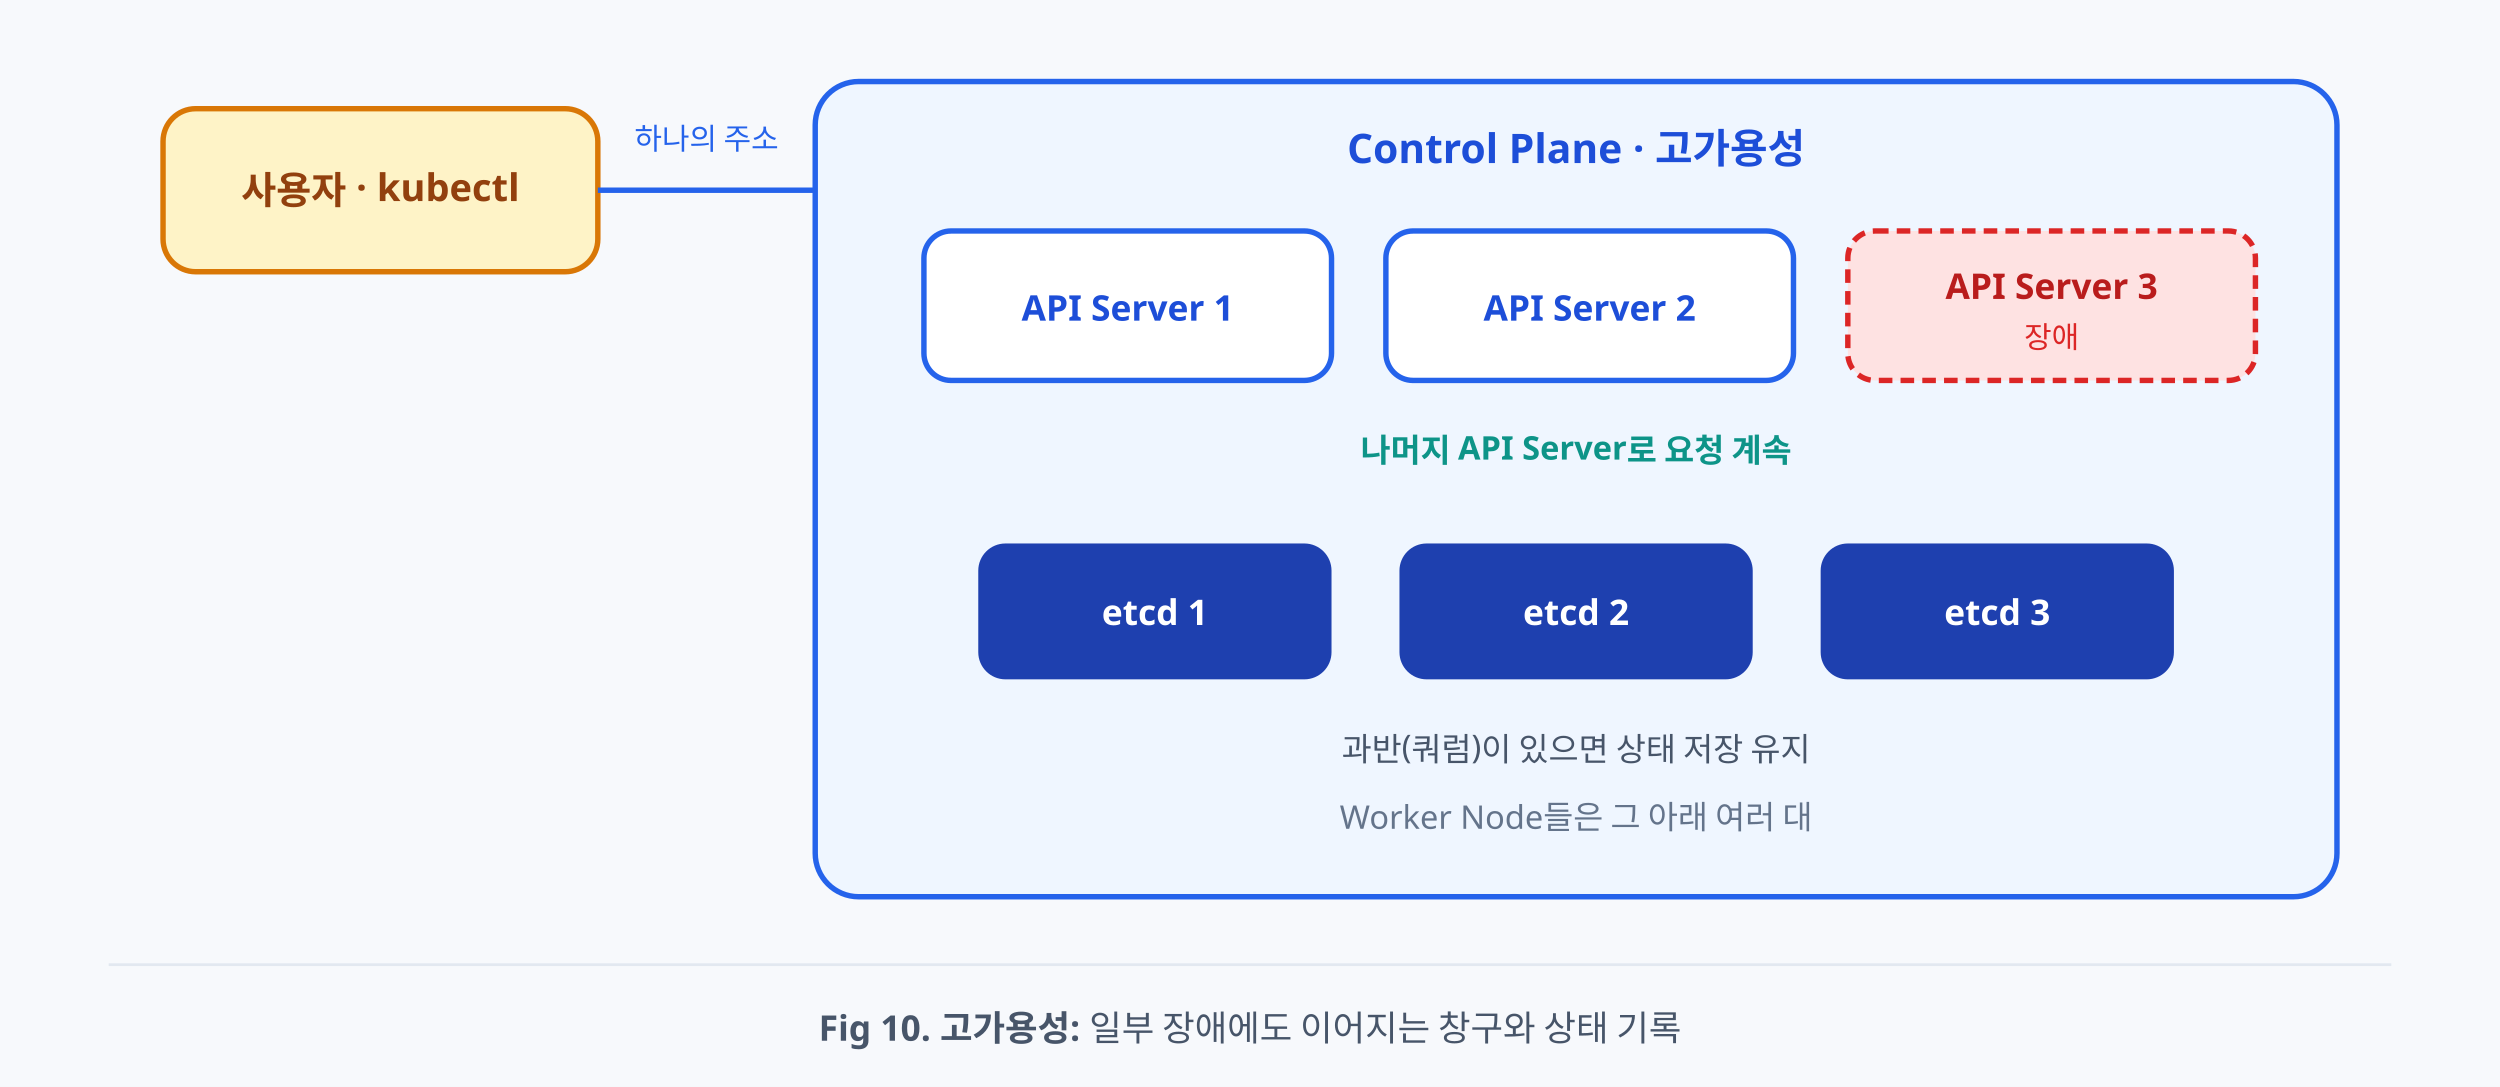
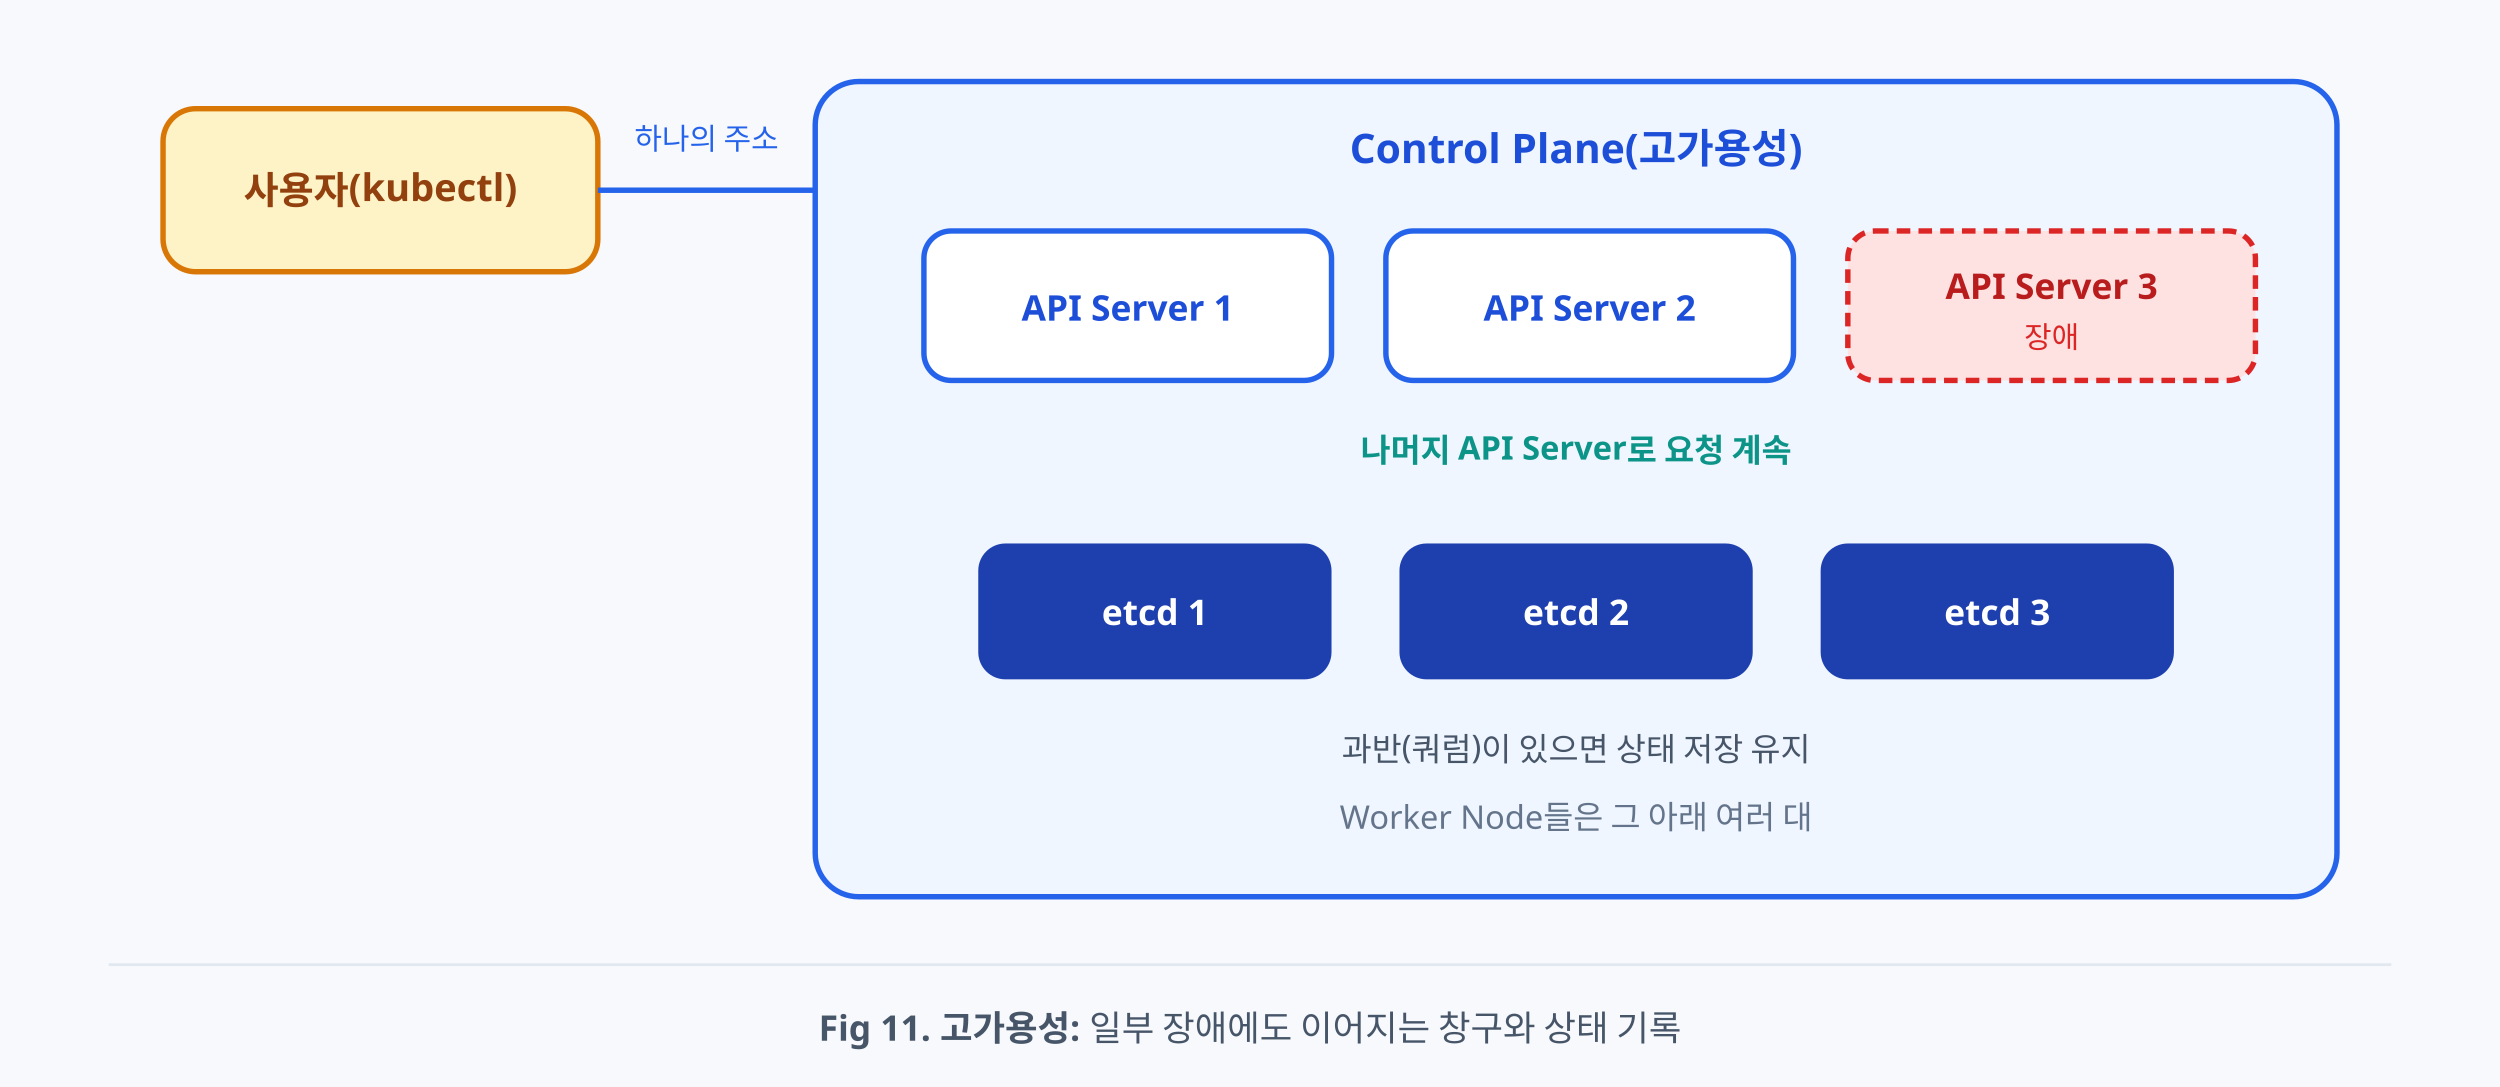
<svg xmlns="http://www.w3.org/2000/svg" width="920" height="400" viewBox="0 0 920 400">
  <rect width="920" height="400" fill="#F7F9FC" />
  <rect x="60" y="40" width="160" height="60" rx="12" fill="#FEF3C7" stroke="#D97706" stroke-width="2" />
-   <text x="140" y="75" text-anchor="middle" font-family="Apple SD Gothic Neo, Noto Sans KR, sans-serif" font-size="14" fill="#92400E" font-weight="600">사용자 · kubectl</text>
+   <text x="140" y="75" text-anchor="middle" font-family="Apple SD Gothic Neo, Noto Sans KR, sans-serif" font-size="14" fill="#92400E" font-weight="600">사용자(kubectl)</text>
  <path d="M220 70 H300" fill="none" stroke="#2563EB" stroke-width="2" />
  <text x="260" y="55" text-anchor="middle" font-family="Apple SD Gothic Neo, Noto Sans KR, sans-serif" font-size="11" fill="#2563EB">하나의 주소</text>
  <rect x="300" y="30" width="560" height="300" rx="16" fill="#EFF6FF" stroke="#2563EB" stroke-width="2" />
-   <text x="580" y="60" text-anchor="middle" font-family="Apple SD Gothic Neo, Noto Sans KR, sans-serif" font-size="15" fill="#1D4ED8" font-weight="600">Control Plane · 고가용성</text>
+   <text x="580" y="60" text-anchor="middle" font-family="Apple SD Gothic Neo, Noto Sans KR, sans-serif" font-size="15" fill="#1D4ED8" font-weight="600">Control Plane(고가용성)</text>
  <rect x="340" y="85" width="150" height="55" rx="10" fill="#FFFFFF" stroke="#2563EB" stroke-width="2" />
  <text x="415" y="118" text-anchor="middle" font-family="Apple SD Gothic Neo, Noto Sans KR, sans-serif" font-size="13" fill="#1D4ED8" font-weight="600">API Server 1</text>
  <rect x="510" y="85" width="150" height="55" rx="10" fill="#FFFFFF" stroke="#2563EB" stroke-width="2" />
  <text x="585" y="118" text-anchor="middle" font-family="Apple SD Gothic Neo, Noto Sans KR, sans-serif" font-size="13" fill="#1D4ED8" font-weight="600">API Server 2</text>
  <rect x="680" y="85" width="150" height="55" rx="10" fill="#FEE2E2" stroke="#DC2626" stroke-width="2" stroke-dasharray="5 3" />
  <text x="755" y="110" text-anchor="middle" font-family="Apple SD Gothic Neo, Noto Sans KR, sans-serif" font-size="13" fill="#B91C1C" font-weight="600">API Server 3</text>
  <text x="755" y="128" text-anchor="middle" font-family="Apple SD Gothic Neo, Noto Sans KR, sans-serif" font-size="11" fill="#DC2626">장애</text>
  <text x="580" y="170" text-anchor="middle" font-family="Apple SD Gothic Neo, Noto Sans KR, sans-serif" font-size="12" fill="#0D9488" font-weight="600">나머지 API Server로 요청 계속</text>
  <rect x="360" y="200" width="130" height="50" rx="10" fill="#1E40AF" />
  <text x="425" y="230" text-anchor="middle" font-family="Apple SD Gothic Neo, Noto Sans KR, sans-serif" font-size="13" fill="#FFFFFF" font-weight="600">etcd 1</text>
  <rect x="515" y="200" width="130" height="50" rx="10" fill="#1E40AF" />
  <text x="580" y="230" text-anchor="middle" font-family="Apple SD Gothic Neo, Noto Sans KR, sans-serif" font-size="13" fill="#FFFFFF" font-weight="600">etcd 2</text>
  <rect x="670" y="200" width="130" height="50" rx="10" fill="#1E40AF" />
  <text x="735" y="230" text-anchor="middle" font-family="Apple SD Gothic Neo, Noto Sans KR, sans-serif" font-size="13" fill="#FFFFFF" font-weight="600">etcd 3</text>
  <text x="580" y="280" text-anchor="middle" font-family="Apple SD Gothic Neo, Noto Sans KR, sans-serif" font-size="12" fill="#475569">과반(쿼럼)이 있으면 상태 저장 유지</text>
  <text x="580" y="305" text-anchor="middle" font-family="Apple SD Gothic Neo, Noto Sans KR, sans-serif" font-size="12" fill="#64748B">Worker Node들은 그 아래 여러 대</text>
  <line x1="40" y1="355" x2="880" y2="355" stroke="#E2E8F0" stroke-width="1" />
  <text x="460" y="383" text-anchor="middle" font-family="Apple SD Gothic Neo, Noto Sans KR, sans-serif" font-size="13" fill="#475569">
-     <tspan font-weight="600">Fig 10. 고가용성:</tspan>
+     <tspan font-weight="600">Fig 11. 고가용성:</tspan>
    <tspan> 일부 장애에도 이어지는 창구와 상태 기록</tspan>
  </text>
</svg>
